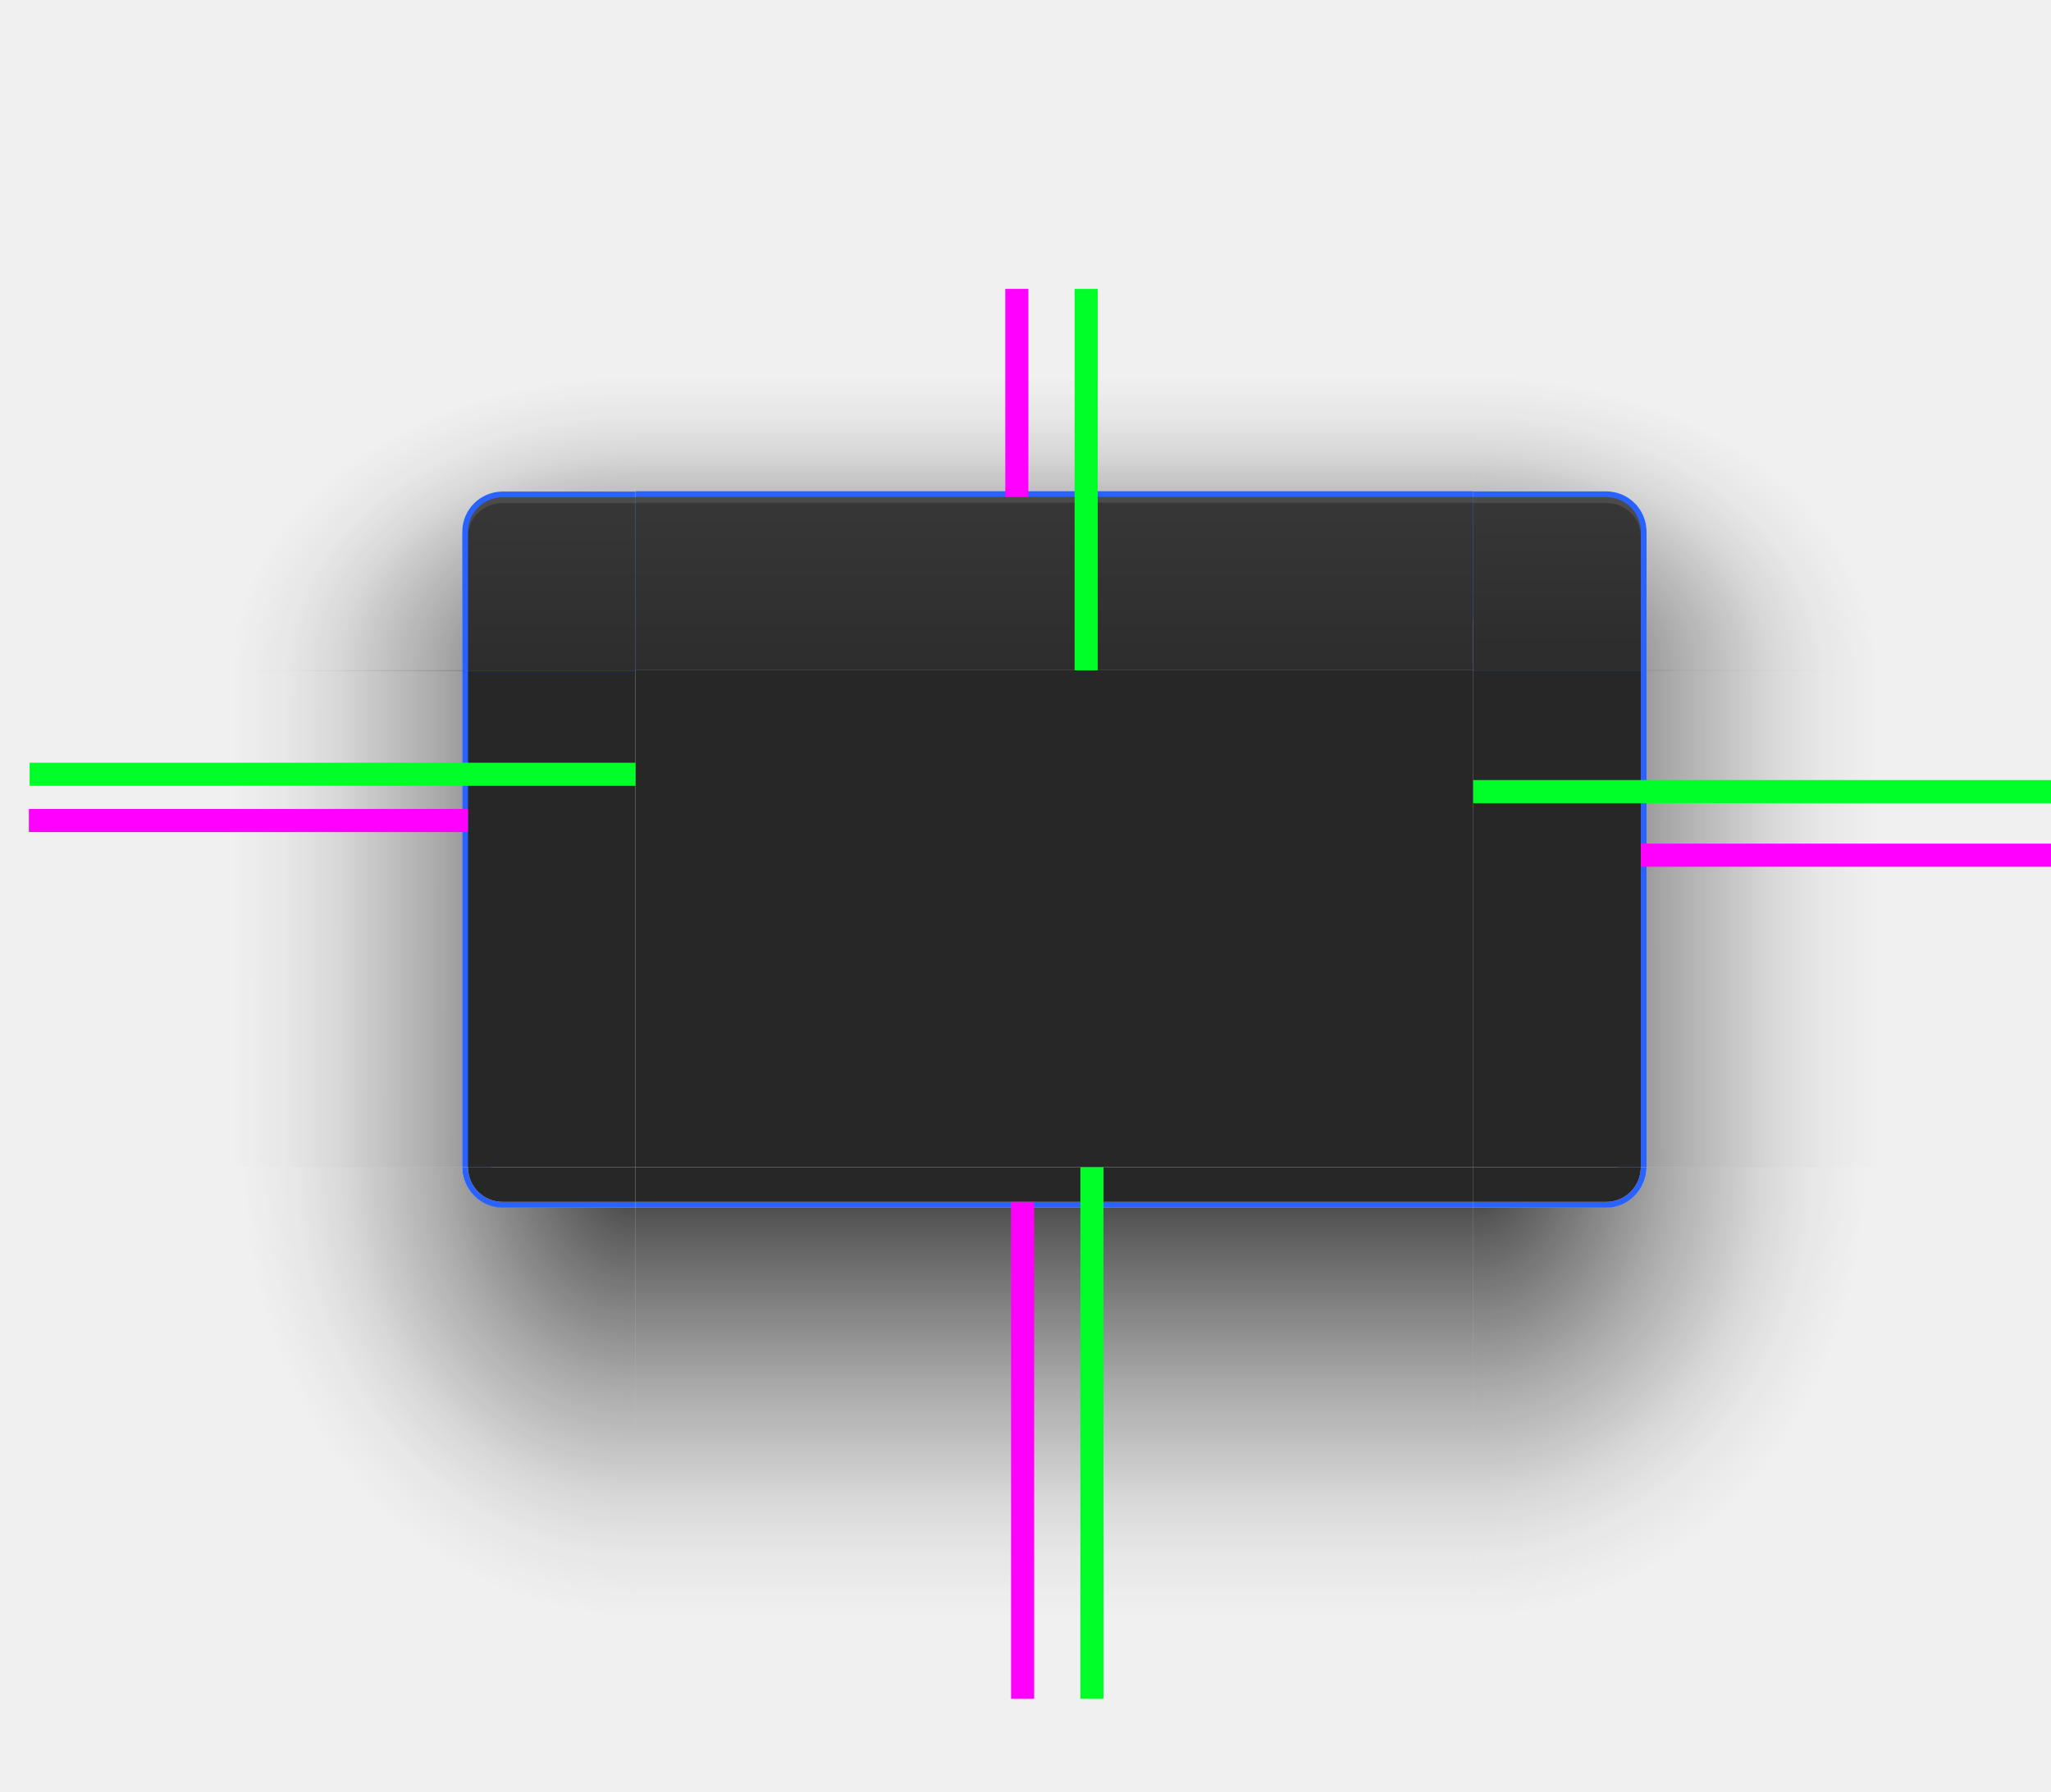
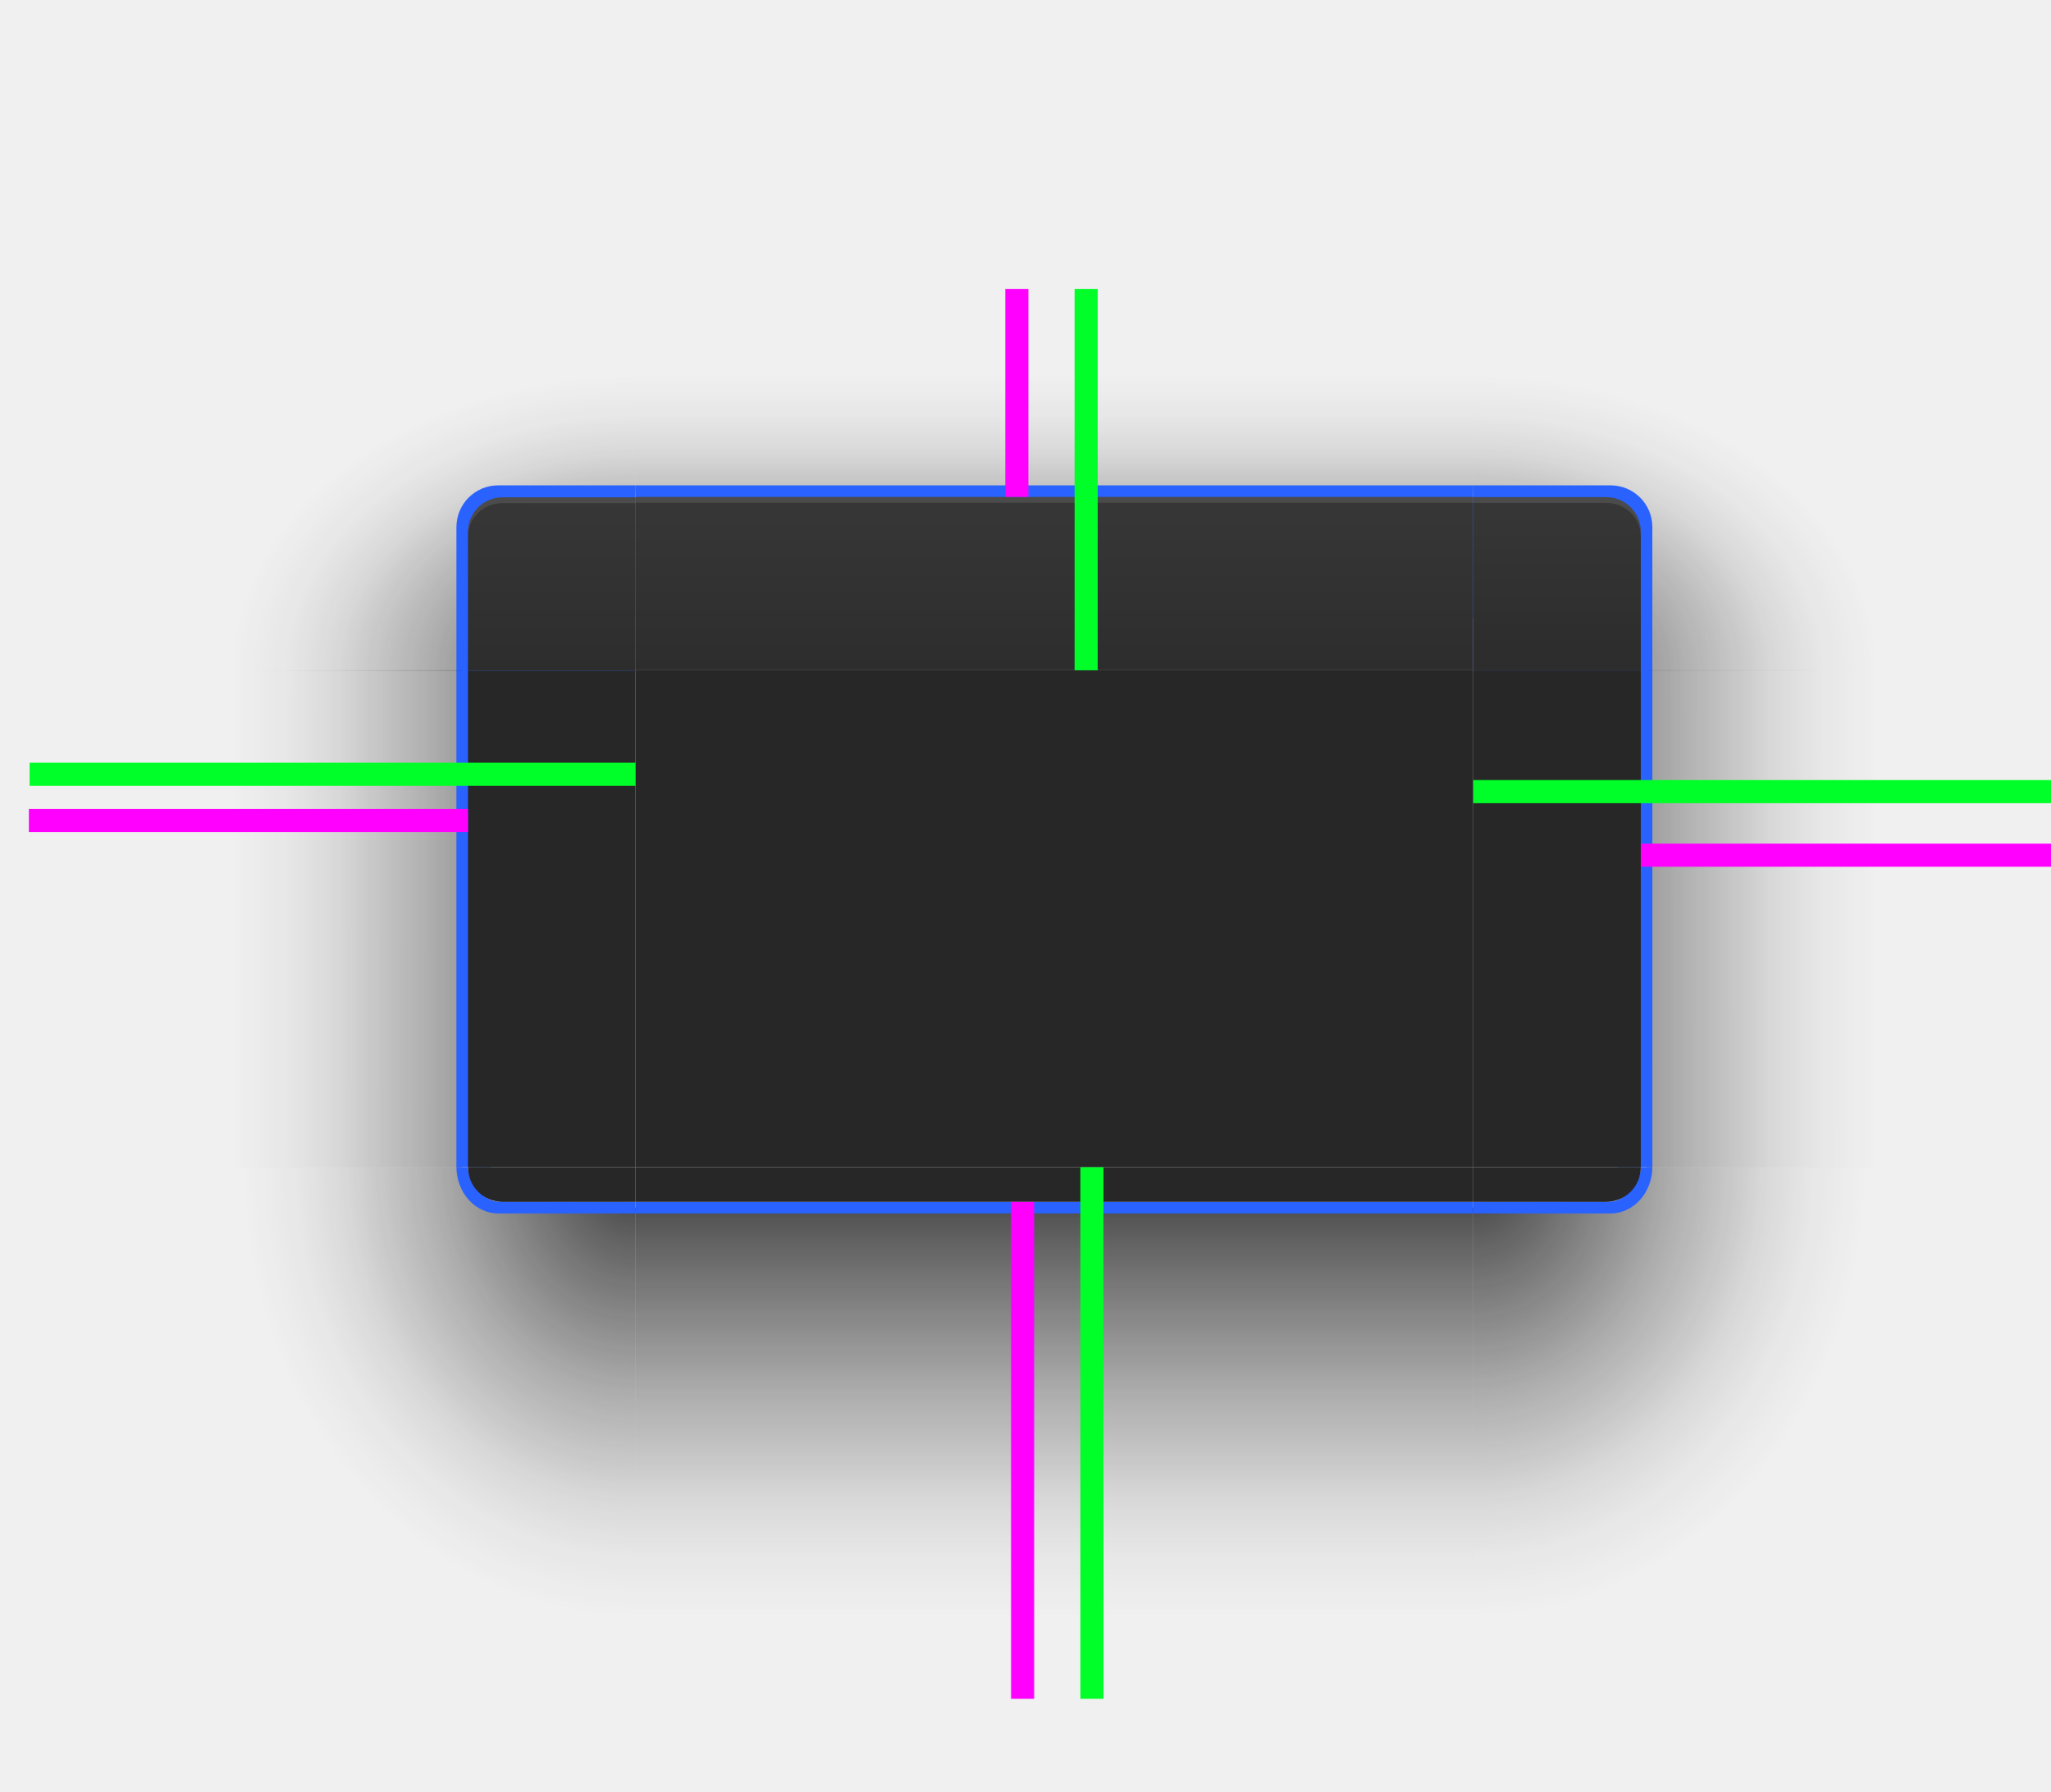
<svg xmlns="http://www.w3.org/2000/svg" xmlns:xlink="http://www.w3.org/1999/xlink" width="355" height="310" id="svg3642" version="1.0">
  <defs id="defs3644">
    <linearGradient id="linearGradient4914">
      <stop id="stop4910" offset="0" style="stop-color:#323232;stop-opacity:1" />
      <stop id="stop4912" offset="1" style="stop-color:#2d2d2d;stop-opacity:1" />
    </linearGradient>
    <linearGradient id="linearGradient1004">
      <stop style="stop-color:#373737;stop-opacity:1" offset="0" id="stop1000" />
      <stop style="stop-color:#2d2d2d;stop-opacity:1" offset="1" id="stop1002" />
    </linearGradient>
    <linearGradient id="linearGradient1001">
      <stop id="stop997" offset="0" style="stop-color:#2d2d2d;stop-opacity:1" />
      <stop id="stop999" offset="1" style="stop-color:#272727;stop-opacity:1" />
    </linearGradient>
    <linearGradient id="linearGradient1005">
      <stop style="stop-color:#323232;stop-opacity:1" offset="0" id="stop1001" />
      <stop style="stop-color:#272727;stop-opacity:1" offset="1" id="stop1003" />
    </linearGradient>
    <linearGradient id="linearGradient4192">
      <stop id="stop4188" offset="0" style="stop-color:#434343;stop-opacity:1" />
      <stop id="stop4190" offset="1" style="stop-color:#3d3d3d;stop-opacity:1" />
    </linearGradient>
    <linearGradient id="linearGradient5391">
      <stop id="stop7028" offset="0" style="stop-color:#000000;stop-opacity:0.922;" />
      <stop id="stop7026" offset="0.125" style="stop-color:#000000;stop-opacity:0.741;" />
      <stop id="stop6834" offset="0.25" style="stop-color:#000000;stop-opacity:0.602;" />
      <stop id="stop6832" offset="0.5" style="stop-color:#000000;stop-opacity:0.331;" />
      <stop style="stop-color:#000000;stop-opacity:0.108;" offset="0.75" id="stop6836" />
      <stop id="stop6894" offset="0.875" style="stop-color:#000000;stop-opacity:0.039;" />
      <stop id="stop6721" offset="1" style="stop-color:#000000;stop-opacity:0;" />
    </linearGradient>
    <linearGradient xlink:href="#linearGradient5391" id="linearGradient5688" gradientUnits="userSpaceOnUse" gradientTransform="translate(200,14)" x1="398" y1="143" x2="398" y2="220.938" />
    <linearGradient xlink:href="#linearGradient5391" id="linearGradient5785" gradientUnits="userSpaceOnUse" gradientTransform="translate(175.125,14)" x1="349.875" y1="99" x2="279.875" y2="98.938" />
    <linearGradient xlink:href="#linearGradient5391" id="linearGradient5791" gradientUnits="userSpaceOnUse" gradientTransform="matrix(-1,0,0,1,1020,14)" x1="350" y1="99" x2="280" y2="98.938" />
    <linearGradient xlink:href="#linearGradient5391" id="linearGradient6612" gradientUnits="userSpaceOnUse" gradientTransform="translate(200,5)" x1="396" y1="66" x2="396" y2="14.938" />
    <linearGradient id="linearGradient5391-12">
      <stop style="stop-color:#000000;stop-opacity:1;" offset="0" id="stop6719-25" />
      <stop id="stop6834-1" offset="0.25" style="stop-color:#000000;stop-opacity:0.639;" />
      <stop id="stop6832-0" offset="0.5" style="stop-color:#000000;stop-opacity:0.337;" />
      <stop style="stop-color:#000000;stop-opacity:0.108;" offset="0.75" id="stop6836-0" />
      <stop id="stop6894-7" offset="0.875" style="stop-color:#000000;stop-opacity:0.039;" />
      <stop id="stop6721-4" offset="1" style="stop-color:#000000;stop-opacity:0;" />
    </linearGradient>
    <linearGradient id="linearGradient7108">
      <stop style="stop-color:#000000;stop-opacity:1;" offset="0" id="stop7110" />
      <stop id="stop7112-7" offset="0.25" style="stop-color:#000000;stop-opacity:0.639;" />
      <stop id="stop7114-9" offset="0.5" style="stop-color:#000000;stop-opacity:0.337;" />
      <stop style="stop-color:#000000;stop-opacity:0.108;" offset="0.75" id="stop7116" />
      <stop id="stop7118" offset="0.875" style="stop-color:#000000;stop-opacity:0.039;" />
      <stop id="stop7120-2" offset="1" style="stop-color:#000000;stop-opacity:0;" />
    </linearGradient>
    <radialGradient xlink:href="#linearGradient5391-85" id="radialGradient7795-5" gradientUnits="userSpaceOnUse" gradientTransform="matrix(-3.885715,-2.6520781e-4,3.0787599e-4,-4.45001,297.5121,991.4043)" cx="48.271" cy="177.376" fx="48.271" fy="177.376" r="17.5" />
    <linearGradient id="linearGradient5391-85">
      <stop id="stop7028-7" offset="0" style="stop-color:#000000;stop-opacity:0.922;" />
      <stop id="stop7026-85" offset="0.125" style="stop-color:#000000;stop-opacity:0.741;" />
      <stop id="stop6834-5" offset="0.25" style="stop-color:#000000;stop-opacity:0.602;" />
      <stop id="stop6832-01" offset="0.5" style="stop-color:#000000;stop-opacity:0.331;" />
      <stop style="stop-color:#000000;stop-opacity:0.108;" offset="0.75" id="stop6836-3" />
      <stop id="stop6894-2" offset="0.875" style="stop-color:#000000;stop-opacity:0.039;" />
      <stop id="stop6721-61" offset="1" style="stop-color:#000000;stop-opacity:0;" />
    </linearGradient>
    <radialGradient xlink:href="#linearGradient5391" id="radialGradient1031" gradientUnits="userSpaceOnUse" gradientTransform="matrix(-1.0441545e-6,-2.91785,-4.000001,1.2788312e-6,576.6671,981.076)" cx="296.477" cy="80.417" fx="296.477" fy="80.417" r="17.5" />
    <linearGradient xlink:href="#linearGradient1004" id="linearGradient1033" gradientUnits="userSpaceOnUse" gradientTransform="matrix(1,0,0,1.034483,-495,-9.172414)" x1="760" y1="92" x2="760.062" y2="120.936" />
    <linearGradient id="linearGradient4146">
      <stop style="stop-color:#f5f5f5;stop-opacity:1" offset="0" id="stop4142" />
      <stop style="stop-color:#e2e2e2;stop-opacity:1" offset="1" id="stop4144" />
    </linearGradient>
    <radialGradient xlink:href="#linearGradient5391" id="radialGradient6995" gradientUnits="userSpaceOnUse" gradientTransform="matrix(-1.0441545e-6,-2.91785,-4.000001,1.2788312e-6,576.6671,981.076)" cx="296.477" cy="80.417" fx="296.477" fy="80.417" r="17.5" />
    <linearGradient xlink:href="#linearGradient1004" id="linearGradient4218" gradientUnits="userSpaceOnUse" gradientTransform="matrix(1,0,0,1.034483,-495,-9.172414)" x1="760" y1="92" x2="760" y2="117.133" />
    <linearGradient xlink:href="#linearGradient1004" id="linearGradient999" x1="325" y1="176" x2="325" y2="206" gradientUnits="userSpaceOnUse" />
    <radialGradient xlink:href="#linearGradient5391" id="radialGradient7795-5-9" gradientUnits="userSpaceOnUse" gradientTransform="matrix(-3.885715,-2.6520781e-4,3.0787599e-4,-4.45001,297.5121,991.4043)" cx="48.271" cy="177.376" fx="48.271" fy="177.376" r="17.5" />
    <radialGradient xlink:href="#linearGradient5391" id="radialGradient1057" gradientUnits="userSpaceOnUse" gradientTransform="matrix(-3.885715,-2.6520781e-4,3.0787599e-4,-4.45001,297.5121,991.4043)" cx="48.271" cy="177.376" fx="48.271" fy="177.376" r="17.5" />
    <radialGradient xlink:href="#linearGradient5391" id="radialGradient1075" gradientUnits="userSpaceOnUse" gradientTransform="matrix(-3.885715,-2.6520781e-4,3.0787599e-4,-4.45001,297.5121,991.4043)" cx="48.271" cy="177.376" fx="48.271" fy="177.376" r="17.5" />
    <radialGradient xlink:href="#linearGradient5391" id="radialGradient7795-5-3" gradientUnits="userSpaceOnUse" gradientTransform="matrix(-3.885715,-2.6520781e-4,3.0787599e-4,-4.45001,297.5121,991.4043)" cx="48.271" cy="177.376" fx="48.271" fy="177.376" r="17.5" />
    <radialGradient xlink:href="#linearGradient5391" id="radialGradient1063" gradientUnits="userSpaceOnUse" gradientTransform="matrix(-3.885715,-2.6520781e-4,3.0787599e-4,-4.45001,297.5121,991.4043)" cx="48.271" cy="177.376" fx="48.271" fy="177.376" r="17.5" />
    <radialGradient xlink:href="#linearGradient5391" id="radialGradient7795-5-1" gradientUnits="userSpaceOnUse" gradientTransform="matrix(-3.885715,-2.6520781e-4,3.0787599e-4,-4.45001,297.5121,991.4043)" cx="48.271" cy="177.376" fx="48.271" fy="177.376" r="17.5" />
    <radialGradient xlink:href="#linearGradient5391" id="radialGradient4840" gradientUnits="userSpaceOnUse" gradientTransform="matrix(-3.885715,-2.6520781e-4,3.0787599e-4,-4.45001,297.5121,991.4043)" cx="48.271" cy="177.376" fx="48.271" fy="177.376" r="17.5" />
    <radialGradient id="radialGradient7795-6" cx="48.271" cy="177.38" r="17.5" gradientTransform="matrix(-2.5714,-2.643e-4,1.6478e-4,-1.5997,594.1,485.83)" gradientUnits="userSpaceOnUse" xlink:href="#linearGradient5391-3" />
    <linearGradient id="linearGradient5391-3">
      <stop stop-opacity=".922" offset="0" id="stop7" />
      <stop stop-opacity=".741" offset=".125" id="stop9" />
      <stop stop-opacity=".602" offset=".25" id="stop11" />
      <stop stop-opacity=".331" offset=".5" id="stop13" />
      <stop stop-opacity=".108" offset=".75" id="stop15" />
      <stop stop-opacity=".039" offset=".875" id="stop17" />
      <stop stop-opacity="0" offset="1" id="stop19" />
    </linearGradient>
    <radialGradient id="radialGradient945" cx="48.271" cy="177.38" r="17.5" gradientTransform="matrix(-2.5714,-2.643e-4,1.6478e-4,-1.5997,594.1,485.83)" gradientUnits="userSpaceOnUse" xlink:href="#linearGradient5391-3" />
    <linearGradient id="linearGradient5785-2" x1="349.88" x2="304.88" y1="99" y2="98.938" gradientTransform="translate(175.12,14)" gradientUnits="userSpaceOnUse" xlink:href="#linearGradient5391-12-6" />
    <linearGradient id="linearGradient5391-12-6">
      <stop offset="0" id="stop26" />
      <stop stop-opacity=".639" offset=".25" id="stop28" />
      <stop stop-opacity=".337" offset=".5" id="stop30" />
      <stop stop-opacity=".108" offset=".75" id="stop32" />
      <stop stop-opacity=".039" offset=".875" id="stop34" />
      <stop stop-opacity="0" offset="1" id="stop36" />
    </linearGradient>
    <radialGradient id="radialGradient6192-8" cx="296.45" cy="80.417" r="17.5" gradientTransform="matrix(-5.7485e-7,-2.0607,2.5714,-7.5962e-7,398.21,731.89)" gradientUnits="userSpaceOnUse">
      <stop offset="0" id="stop41" />
      <stop stop-opacity=".639" offset=".25" id="stop43" />
      <stop stop-opacity=".337" offset=".5" id="stop45" />
      <stop stop-opacity=".108" offset=".75" id="stop47" />
      <stop stop-opacity=".039" offset=".875" id="stop49" />
      <stop stop-opacity="0" offset="1" id="stop51" />
    </radialGradient>
    <radialGradient id="radialGradient1006" cx="296.45" cy="80.417" r="17.5" gradientTransform="matrix(-5.7485e-7,-2.0607,2.5714,-7.5962e-7,398.21,731.89)" gradientUnits="userSpaceOnUse">
      <stop offset="0" id="stop994" />
      <stop stop-opacity=".639" offset=".25" id="stop996" />
      <stop stop-opacity=".337" offset=".5" id="stop998" />
      <stop stop-opacity=".108" offset=".75" id="stop1000-7" />
      <stop stop-opacity=".039" offset=".875" id="stop1002-5" />
      <stop stop-opacity="0" offset="1" id="stop1004" />
    </radialGradient>
    <radialGradient id="radialGradient1008" cx="48.271" cy="177.38" r="17.5" gradientTransform="matrix(-2.5714,-2.643e-4,1.6478e-4,-1.5997,594.1,485.83)" gradientUnits="userSpaceOnUse" xlink:href="#linearGradient5391-3" />
    <radialGradient id="radialGradient1038" cx="296.45" cy="80.417" r="17.5" gradientTransform="matrix(-5.7485e-7,-2.0607,2.5714,-7.5962e-7,398.21,731.89)" gradientUnits="userSpaceOnUse">
      <stop offset="0" id="stop1026" />
      <stop stop-opacity=".639" offset=".25" id="stop1028" />
      <stop stop-opacity=".337" offset=".5" id="stop1030" />
      <stop stop-opacity=".108" offset=".75" id="stop1032" />
      <stop stop-opacity=".039" offset=".875" id="stop1034" />
      <stop stop-opacity="0" offset="1" id="stop1036" />
    </radialGradient>
    <linearGradient id="linearGradient6612-5" x1="396" x2="396" y1="66" y2="29.938" gradientTransform="translate(200,5)" gradientUnits="userSpaceOnUse" xlink:href="#linearGradient5391-12-6" />
    <linearGradient id="linearGradient5688-2" x1="398" x2="398" y1="143" y2="170.94" gradientTransform="translate(0,139.92)" gradientUnits="userSpaceOnUse" xlink:href="#linearGradient5391-12-6" />
    <linearGradient xlink:href="#linearGradient5391-12-6" id="linearGradient1210" gradientUnits="userSpaceOnUse" gradientTransform="translate(175.12,14)" x1="349.88" y1="99" x2="304.88" y2="98.938" />
    <radialGradient xlink:href="#radialGradient6192-8" id="radialGradient1212" gradientUnits="userSpaceOnUse" gradientTransform="matrix(-5.7485e-7,-2.0607,2.5714,-7.5962e-7,398.21,731.89)" cx="296.45" cy="80.417" r="17.5" />
    <radialGradient xlink:href="#linearGradient5391-3" id="radialGradient1214" gradientUnits="userSpaceOnUse" gradientTransform="matrix(-2.5714,-2.643e-4,1.6478e-4,-1.5997,594.1,485.83)" cx="48.271" cy="177.38" r="17.5" />
    <linearGradient xlink:href="#linearGradient4914" id="linearGradient1680" gradientUnits="userSpaceOnUse" x1="349.002" y1="175.063" x2="349" y2="205.06" />
    <linearGradient gradientTransform="translate(0,6e-5)" xlink:href="#linearGradient4914" id="linearGradient999-0" x1="325" y1="176" x2="325" y2="206" gradientUnits="userSpaceOnUse" />
    <linearGradient xlink:href="#linearGradient4914" id="linearGradient1799" gradientUnits="userSpaceOnUse" gradientTransform="matrix(-1,0,0,1.034483,1099,79.89268)" x1="760" y1="92" x2="760.062" y2="120.936" />
  </defs>
  <g id="layer1" transform="translate(0,-90)">
    <g transform="translate(-1453.445,-465.2191)" style="display:none" id="g4418" />
    <g transform="translate(-1453.445,-465.2191)" style="display:inline" id="layer2" />
    <g style="display:none" id="g2424" transform="translate(975.6159,-1945.099)" />
    <g style="display:inline" id="g2426" transform="translate(975.6159,-1945.099)" />
    <g id="g3429" transform="translate(1021.594,-976.2358)" />
    <g id="g19758" transform="translate(2807.884,-592.7777)" />
    <g id="g3935" transform="translate(3912.709,-1471.047)" />
    <g id="g8459" transform="translate(1514.84,-1486.394)" />
    <g id="g28391" transform="translate(164.0222,-157.7826)" />
    <g id="g28393" transform="translate(1268.847,-1036.052)" />
    <g id="g28395" transform="translate(-1129.022,-1051.399)" />
    <g id="g6598" transform="translate(2310.522,-165.7826)" />
    <g id="g6640" transform="translate(3415.347,-1044.052)" />
    <g id="g6716" transform="translate(1017.478,-1059.399)" />
    <g id="g6850" transform="matrix(1,0,0,-1,-153.4451,295.1744)" style="opacity:0.459" />
    <text xml:space="preserve" style="font-style:normal;font-variant:normal;font-weight:bold;font-stretch:normal;line-height:0%;font-family:'Gill Sans';text-align:justify;writing-mode:lr-tb;text-anchor:start;fill:#000000;fill-opacity:1;stroke:none" x="70.555" y="-207.857" id="text6990">
      <tspan id="tspan6992" x="70.555" y="-207.857" style="font-size:14px;line-height:1.25"> </tspan>
    </text>
    <g id="g4240" style="display:none" transform="translate(-1919.565,-153.3622)" />
    <g id="g4242" style="display:inline" transform="translate(-1919.565,-153.3622)" />
    <g transform="translate(509.496,-1633.242)" id="g4244" style="display:none" />
    <g transform="translate(509.496,-1633.242)" id="g4246" style="display:inline" />
    <g transform="translate(555.4738,-664.3789)" id="g4248" />
    <g transform="translate(2341.764,-280.9208)" id="g4250" />
    <g transform="translate(3446.59,-1159.19)" id="g4252" />
    <g transform="translate(1048.72,-1174.537)" id="g4254" />
    <g transform="translate(-302.0977,154.0743)" id="g4256" />
    <g transform="translate(802.7275,-724.1951)" id="g4258" />
    <g transform="translate(-1595.142,-739.5423)" id="g4260" />
    <g transform="translate(1844.402,146.0743)" id="g4262" />
    <g transform="translate(2949.227,-732.1951)" id="g4264" />
    <g transform="translate(551.3578,-747.5423)" id="g4266" />
    <g style="opacity:0.459" transform="matrix(1,0,0,-1,-619.565,607.0312)" id="g4268" />
    <text id="text4270" y="104" x="-395.565" style="font-style:normal;font-variant:normal;font-weight:bold;font-stretch:normal;line-height:0%;font-family:'Gill Sans';text-align:justify;writing-mode:lr-tb;text-anchor:start;fill:#000000;fill-opacity:1;stroke:none" xml:space="preserve">
      <tspan y="104" x="-395.565" id="tspan4272" style="font-size:14px;line-height:1.25"> </tspan>
    </text>
    <text id="text10408" y="-270.007" x="416.032" style="font-style:normal;font-variant:normal;font-weight:normal;font-stretch:normal;line-height:0%;font-family:Arial;-inkscape-font-specification:Arial;text-align:start;writing-mode:lr-tb;text-anchor:start;fill:#ffffff;fill-opacity:0.749;stroke:none" xml:space="preserve">
      <tspan y="-270.007" x="416.032" id="tspan10410" style="font-size:12px;line-height:1"> </tspan>
    </text>
    <text id="text13129" y="-175.935" x="461.324" style="font-style:normal;font-variant:normal;font-weight:normal;font-stretch:normal;line-height:0%;font-family:Arial;-inkscape-font-specification:Arial;text-align:start;writing-mode:lr-tb;text-anchor:start;fill:#ffffff;fill-opacity:0.749;stroke:none" xml:space="preserve">
      <tspan y="-175.935" x="461.324" id="tspan13131" style="font-size:12px;line-height:1"> </tspan>
    </text>
    <g id="decoration-bottom" transform="translate(-215,9)">
      <path style="opacity:0.85;fill:url(#linearGradient5688);fill-opacity:1;stroke:none" d="m 525,164 v 25 10 5 10 10 25 h 145 v -25 -10 -10 -5 -10 -25 z" transform="translate(-200,126)" id="path6217-8" />
-       <path id="path6214-7" d="M 470,289 H 325 v 1 h 145 z" style="opacity:1;fill:#2962ff;fill-opacity:1;stroke:none;stroke-width:0.414" />
+       <path id="path6214-7" d="M 470,289 H 325 v 2 h 145 z" style="opacity:1;fill:#2962ff;fill-opacity:1;stroke:none;stroke-width:0.585" />
      <path id="path6211-7" d="M 470,143 H 325 v 6 h 145 z" style="opacity:1;fill:#272727;fill-opacity:1;stroke:none" transform="translate(0,140)" />
    </g>
    <path style="opacity:1;fill:#272727;fill-opacity:1;stroke:none" d="m 110,206 v 86 h 145 v -86 z" id="decoration-center" />
    <g id="decoration-top" transform="translate(-215,5e-5)">
      <path style="opacity:0.85;fill:url(#linearGradient6612);fill-opacity:1;stroke:none" d="m 525,5 v 15 6 4 10 H 670 V 30 26 20 5 Z" transform="translate(-200,135)" id="path6055-5" />
-       <path transform="translate(0,140)" id="path6098-4" d="M 325,35 V 57 H 470 V 35 Z" style="opacity:1;fill:#2962ff;fill-opacity:1;stroke:none" />
+       <path id="path6098-4" d="M 325,174 V 197 h 145 v -23 z" style="opacity:1;fill:#2962ff;fill-opacity:1;stroke:none;stroke-width:1.022" />
      <path style="fill:url(#linearGradient999);fill-opacity:1;stroke:none;stroke-width:1" d="m 325,176 v 20.657 0.032 9.31 h 145 v -9.31 -0.032 -20.657 z" id="path6092-3" />
      <path id="path4151" d="m 325,176 v 0.689 0.001 0.31 h 145 v -0.31 -0.001 -0.689 z" style="opacity:0.1;fill:#ffffff;fill-opacity:1;stroke:none;stroke-width:1" />
    </g>
    <g id="decoration-left" transform="translate(-239.875,9)">
      <path style="opacity:0.85;fill:url(#linearGradient5785);fill-opacity:1;stroke:none" d="m 420.125,71 v 86 h 25 12 8 4.812 10.188 4 H 495 V 71 h -10.875 -4 -10.188 -4.812 -8 -12 z" transform="translate(-175.125,126)" id="path6345-1" />
-       <path id="path6342-6" d="m 319.875,197 v 86 h 5 v -86 z" style="opacity:1;fill:#2962ff;fill-opacity:1;stroke:none" />
+       <path id="path6342-6" d="m 318.875,197 v 86 h 6 v -86 z" style="opacity:1;fill:#2962ff;fill-opacity:1;stroke:none;stroke-width:1.095" />
      <path style="opacity:1;fill:#272727;fill-opacity:1;stroke:none" d="M 576,121 V 156.188 207 h 4 10 9.875 H 604 604.875 605 V 121 H 604.875 604 599.875 590 580 Z" transform="translate(-255.125,76)" id="path6339-9" />
    </g>
    <g id="decoration-right" transform="matrix(-1,0,0,1,605,9)">
      <path style="opacity:0.85;fill:url(#linearGradient5791);fill-opacity:1;stroke:none" d="m 700,71 v 86 h 11 4 15 8 12 25 V 71 h -25 -12 -8 -15 -4 z" transform="matrix(-1,0,0,1,1020,126)" id="path6345-7-2" />
-       <path transform="translate(0,140)" id="path6342-0-2" d="m 320,57 v 86 h 5 V 57 Z" style="opacity:1;fill:#2962ff;fill-opacity:1;stroke:none" />
-       <path style="opacity:1;fill:#272727;fill-opacity:1;stroke:none" d="m 750,121 v 86 h 5 9 0.875 0.125 1 9 4 v -86 h -4 -9 -1 -0.125 -0.875 -9 z" transform="matrix(-1,0,0,1,1100,76)" id="path6339-8-8" />
+       <path id="path6342-0-2" d="m 319,197 v 86 h 6 v -86 z" style="opacity:1;fill:#2962ff;fill-opacity:1;stroke:none;stroke-width:1.095" />
+       <path style="opacity:1;fill:#272727;fill-opacity:1;stroke:none" d="m 750,121 v 86 h 5 9 0.875 0.125 1 9 4 v -86 h -4 -9 -1 -0.125 -0.875 -9 z" id="path6339-8-8" transform="matrix(-1,0,0,1,1100,76)" />
    </g>
    <g transform="translate(-385,-4.000015)" id="decoration-bottomleft">
      <g transform="matrix(1,0,0,0.9993211,165,-10.66658)" id="hrh-6">
        <path style="opacity:0.85;fill:url(#radialGradient7795-5);fill-opacity:1;stroke:none" d="M 5,202.062 V 204 v 15 29.969 15 c 0,16.609 13.38,29.969 30,29.969 h 15 c 0.903,0 1.803,-0.017 2.688,-0.094 0.762,0.069 1.532,0.094 2.312,0.094 h 5 20 5 V 294 h 10 10 5 V 209.062 L 87,209 c -3.857,0 -6.962,-3.089 -6.996,-6.938 H 80 Z" transform="matrix(1,0,0,1.000679,220,104.6752)" id="rect5099-9-5" />
        <g id="decoration-bottomleft57547-54-5" transform="translate(-20,24)">
          <g id="g6659-3-3-0" />
        </g>
      </g>
-       <path style="opacity:1;fill:#2962ff;fill-opacity:1;stroke:none;stroke-width:1" d="m 80.004,202.062 c 0.034,3.849 3.139,7 6.996,7 l 23,1e-5 V 208.062 H 87 c -3.324,0 -6,-2.676 -6,-6 z" transform="translate(385,93.93752)" id="path4189" />
+       <path style="opacity:1;fill:#2962ff;fill-opacity:1;stroke:none;stroke-width:1.087" d="m 464,296 c 0.035,4.398 3.244,8 7.23,8 l 23.77,2e-5 v -2 l -23.77,-0.049 C 469,301.947 466,299 466,296 Z" id="path4189" />
      <path style="opacity:1;fill:#272727;fill-opacity:1;stroke:none" d="m 81,202.062 c 0,3.324 2.676,6 6,6 h 23 v -6 z" id="rect7023-1" transform="translate(385,93.93752)" />
    </g>
    <use x="0" y="0" xlink:href="#decoration-bottomleft" id="decoration-bottomright" transform="matrix(-1,0,0,1,365,0)" width="100%" height="100%" style="display:inline" />
    <g id="decoration-topright" transform="translate(-170,-25.02734)">
      <path style="opacity:0.85;fill:url(#radialGradient6995);fill-opacity:1;stroke:none" d="m 255,50 v 35 h 20 3 c 3.878,0 7,3.122 7,7 v 3 12 9 h 75 V 107 92 90 89 80 68 c 0,-9.972 -8.028,-18 -18,-18 h -42 -2 -18 -10 -10 z" transform="translate(170,115.0625)" id="rect6520-3" />
      <g id="decoration-toprightigb" transform="translate(250)">
        <g transform="matrix(-1,0,0,1,524,26)" id="decoration-topright8989">
-           <path style="opacity:1;fill:#2962ff;fill-opacity:1;stroke:none;stroke-width:1" d="m 255,85 v 29.93 1.004 V 116 h 30 v -9 -0.586 -0.066 V 95 92 c 0,-3.878 -3.122,-7 -7,-7 h -3 z" transform="matrix(-1,0,0,1,604,89.0625)" id="path1012" />
-           <path style="fill:url(#linearGradient4218);fill-opacity:1;stroke:none;stroke-width:1" d="m 255,86 v 28.965 0.971 V 116 h 29 V 106.723 106.658 92 c 0,-3.324 -2.676,-6 -6,-6 z" transform="matrix(-1,0,0,1,604,89.0625)" id="rect5073-4-4-8" />
-           <path style="opacity:0.1;fill:#ffffff;fill-opacity:1;stroke:none;stroke-width:1" d="m 255,86 v 1 h 23 c 3.324,0 6,2.588 6,5.801 V 92 c 0,-3.324 -2.676,-6 -6,-6 z" transform="matrix(-1,0,0,1,604,89.0625)" id="path4222" />
+           <path style="opacity:1;fill:#2962ff;fill-opacity:1;stroke:none;stroke-width:1.033" d="m 349,173.027 v 30.929 1.037 0.069 h -31 v -9.301 -0.606 -0.069 -11.727 -3.1 c 0,-4.008 3.226,-7.234 7.233,-7.234 h 3.1 z" id="path1012" />
+           <path style="fill:url(#linearGradient4218);fill-opacity:1;stroke:none;stroke-width:1" d="m 255,86 v 28.965 0.971 V 116 h 29 V 106.723 106.658 92 c 0,-3.324 -2.676,-6 -6,-6 z" id="rect5073-4-4-8" transform="matrix(-1,0,0,1,604,89.0625)" />
+           <path style="opacity:0.1;fill:#ffffff;fill-opacity:1;stroke:none;stroke-width:1" d="m 255,86 v 1 h 23 c 3.324,0 6,2.588 6,5.801 V 92 c 0,-3.324 -2.676,-6 -6,-6 z" id="path4222" transform="matrix(-1,0,0,1,604,89.0625)" />
        </g>
      </g>
    </g>
    <rect style="opacity:1;fill:#ff00ff;fill-opacity:1;stroke:none;stroke-width:0.447" id="shadow-hint-top-margin" width="4" height="36" x="174" y="140" />
    <rect style="opacity:1;fill:#ff00ff;fill-opacity:1;stroke:none;stroke-width:1.183" id="shadow-hint-bottom-margin" width="4" height="86" x="175" y="298" />
    <rect style="opacity:1;fill:#ff00ff;fill-opacity:1;stroke:none;stroke-width:0.707" id="shadow-hint-right-margin" width="76" height="4" x="284" y="236" />
    <rect style="opacity:1;fill:#ff00ff;fill-opacity:1;stroke:none;stroke-width:0.707" id="shadow-hint-left-margin" width="76" height="4" x="5" y="230" />
    <rect id="hint-top-margin" width="4" height="66" x="186" y="140" style="fill:#00ff29;fill-opacity:1;stroke:none;stroke-width:1.085" />
    <rect id="hint-bottom-margin" width="4" height="92" x="187" y="292" style="fill:#00ff29;fill-opacity:1;stroke:none;stroke-width:1.085" />
    <rect id="hint-right-margin" width="4" height="105" x="225" y="-360" transform="rotate(90)" style="fill:#00ff29;fill-opacity:1;stroke:none;stroke-width:1.085" />
    <rect id="hint-left-margin" width="4" height="104.875" x="222" y="-110" transform="rotate(90)" style="fill:#00ff29;fill-opacity:1;stroke:none;stroke-width:1.085" />
    <g transform="matrix(-1,0,0,1,535,-24.99609)" id="decoration-topleft">
      <path id="path1019" transform="translate(170,115.0625)" d="m 255,50 v 35 h 20 3 c 3.878,0 7,3.122 7,7 v 3 12 9 h 75 V 107 92 90 89 80 68 c 0,-9.972 -8.028,-18 -18,-18 h -42 -2 -18 -10 -10 z" style="opacity:0.85;fill:url(#radialGradient1031);fill-opacity:1;stroke:none" />
      <g transform="translate(250)" id="g1027">
        <g id="g1025" transform="matrix(-1,0,0,1,524,26)">
-           <path id="path1021" transform="matrix(-1,0,0,1,604,89.0625)" d="m 255,85 v 29.93 1.004 V 116 h 30 v -9 -0.586 -0.066 V 95 92 c 0,-3.878 -3.122,-7 -7,-7 h -3 z" style="opacity:1;fill:#2962ff;fill-opacity:1;stroke:none;stroke-width:1" />
-           <path id="path1023" transform="matrix(-1,0,0,1,604,89.0625)" d="m 255,86 v 28.965 0.971 V 116 h 29 V 106.723 106.658 92 c 0,-3.324 -2.676,-6 -6,-6 z" style="fill:url(#linearGradient1033);fill-opacity:1;stroke:none;stroke-width:1" />
-           <path style="opacity:0.1;fill:#ffffff;fill-opacity:1;stroke:none;stroke-width:1" d="m 87,86 c -3.324,0 -6,2.676 -6,6 v 0.801 C 81,89.588 83.676,87 87,87 h 23 v -1 z" transform="translate(239,89.0625)" id="path4231" />
+           <path id="path1021" d="m 349,172.996 v 30.959 1.038 0.069 h -31 v -9.31 -0.606 -0.069 -11.738 -3.103 c 0,-4.011 3.226,-7.241 7.233,-7.241 h 3.1 z" style="opacity:1;fill:#2962ff;fill-opacity:1;stroke:none;stroke-width:1.034" />
+           <path id="path1023" d="m 255,86 v 28.965 0.971 V 116 h 29 V 106.723 106.658 92 c 0,-3.324 -2.676,-6 -6,-6 z" style="fill:url(#linearGradient1033);fill-opacity:1;stroke:none;stroke-width:1" transform="matrix(-1,0,0,1,604,89.0625)" />
+           <path style="opacity:0.1;fill:#ffffff;fill-opacity:1;stroke:none;stroke-width:1" d="m 87,86 c -3.324,0 -6,2.676 -6,6 v 0.801 C 81,89.588 83.676,87 87,87 h 23 v -1 z" id="path4231" transform="translate(239,89.0625)" />
        </g>
      </g>
    </g>
    <g id="decoration-inactive-bottom" transform="translate(160,0.076)">
      <path style="opacity:0.85;fill:url(#linearGradient5688-2)" d="m 325,289.92 v 85 h 145 v -85 z" id="path106" />
      <path style="opacity:1;fill:#ffffff;fill-opacity:0.588" d="M 470,288.92 H 325 v 1 h 145 z" id="path108" />
      <path style="opacity:1;fill:#272727;fill-opacity:1" d="M 470,282.92 H 325 v 6 h 145 z" id="path110" />
    </g>
    <path style="fill:#272727;fill-opacity:1" id="decoration-inactive-center" d="m 485,196.998 v 86 h 145 v -86 z" />
    <g id="decoration-inactive-top" transform="translate(160,-9.002)">
      <g id="g120">
        <path style="opacity:0.85;fill:url(#linearGradient6612-5)" transform="translate(-200,135)" d="M 525,5 V 40 H 670 V 5 Z" id="path114" />
        <path style="opacity:0.807" transform="translate(0,140)" d="M 325,35 V 57 H 470 V 35 Z" id="path116" />
        <path id="path6098-4-6" d="m 325,175 v 22 h 145 v -22 z" style="opacity:1;fill:#ffffff;fill-opacity:0.588;stroke:none" />
        <path style="fill:url(#linearGradient999-0);fill-opacity:1;stroke:none;stroke-width:1" d="m 325,176 v 20.657 0.032 9.31 h 145 v -9.31 -0.032 V 176 Z" id="path6092-3-1" />
      </g>
    </g>
    <g id="decoration-inactive-left" transform="translate(135.12,-0.0175)">
      <path style="opacity:0.85;fill:url(#linearGradient1210)" transform="translate(-175.12,126)" d="m 420,71.015 v 86 h 75 v -86 z" id="path125" />
      <path style="opacity:1;fill:#ffffff;fill-opacity:0.588" d="m 319.88,197.02 v 86 h 5 v -86 z" id="path127" />
      <path style="fill:#272727;fill-opacity:1" d="m 320.88,197.02 v 86 h 29 v -86 z" id="path129" />
    </g>
    <g id="decoration-inactive-topleft" transform="translate(155,-34.065)">
      <path style="opacity:0.85;fill:url(#radialGradient1212)" d="m 500,55 v 66 h 75 V 95 c 0,-2.77 2.23,-5 5,-5 h 25 V 55 Z" id="path132" transform="translate(-275,110.06)" />
      <path id="path1021-5" d="m 330,200.065 v 29.93 1.004 0.066 h -30 v -9 -0.586 -0.066 -11.348 -3 c 0,-3.878 3.122,-7 7,-7 h 3 z" style="opacity:1;fill:#ffffff;fill-opacity:0.588;stroke:none;stroke-width:1" />
      <g transform="translate(0,1)" id="g142">
        <g transform="translate(-19,25)" id="g140">
          <path id="path1023-1" d="m 349,175.065 v 28.965 0.971 0.064 h -29 v -9.277 -0.065 -14.658 c 0,-3.324 2.676,-6 6,-6 z" style="fill:url(#linearGradient1799);fill-opacity:1;stroke:none;stroke-width:1" />
        </g>
      </g>
    </g>
    <g transform="translate(15,-9.002)" id="decoration-inactive-bottomleft">
      <g transform="matrix(1,0,0,0.99932,140,-14.604)" id="g160">
        <path style="opacity:0.85;fill:url(#radialGradient1214)" transform="matrix(1,0,0,1.0007,-140,104.68)" d="m 365,202 v 91.937 l 105,0.062 v -85.062 l -23.004,1e-5 c -3.832,0 -6.919,-3.111 -6.992,-6.926 l -0.004,-0.012 z" id="path156" />
        <g transform="translate(-20,24)" id="g158" />
      </g>
      <path style="opacity:1;fill:#ffffff;fill-opacity:0.588" d="m 440,292.01 c 0.034,3.849 3.139,7 6.996,7 l 23,1e-5 v -1 h -23 c -3.324,0 -6,-2.676 -6,-6 z" id="path162" />
      <path style="opacity:1;fill:#272727;fill-opacity:1" d="m 441,292 c 0,3.324 2.676,6 6,6 h 23 v -6 z" id="path164" />
    </g>
    <use y="0" x="0" id="decoration-inactive-topright" transform="matrix(-1,0,0,1,1115,0)" width="100%" height="100%" xlink:href="#decoration-inactive-topleft" />
    <use y="0" x="0" id="decoration-inactive-right" transform="matrix(-1,0,0,1,1115,0)" width="100%" height="100%" xlink:href="#decoration-inactive-left" />
    <use y="0" x="0" id="decoration-inactive-bottomright" transform="matrix(-1,0,0,1,1115,0)" width="100%" height="100%" xlink:href="#decoration-inactive-bottomleft" />
  </g>
</svg>
